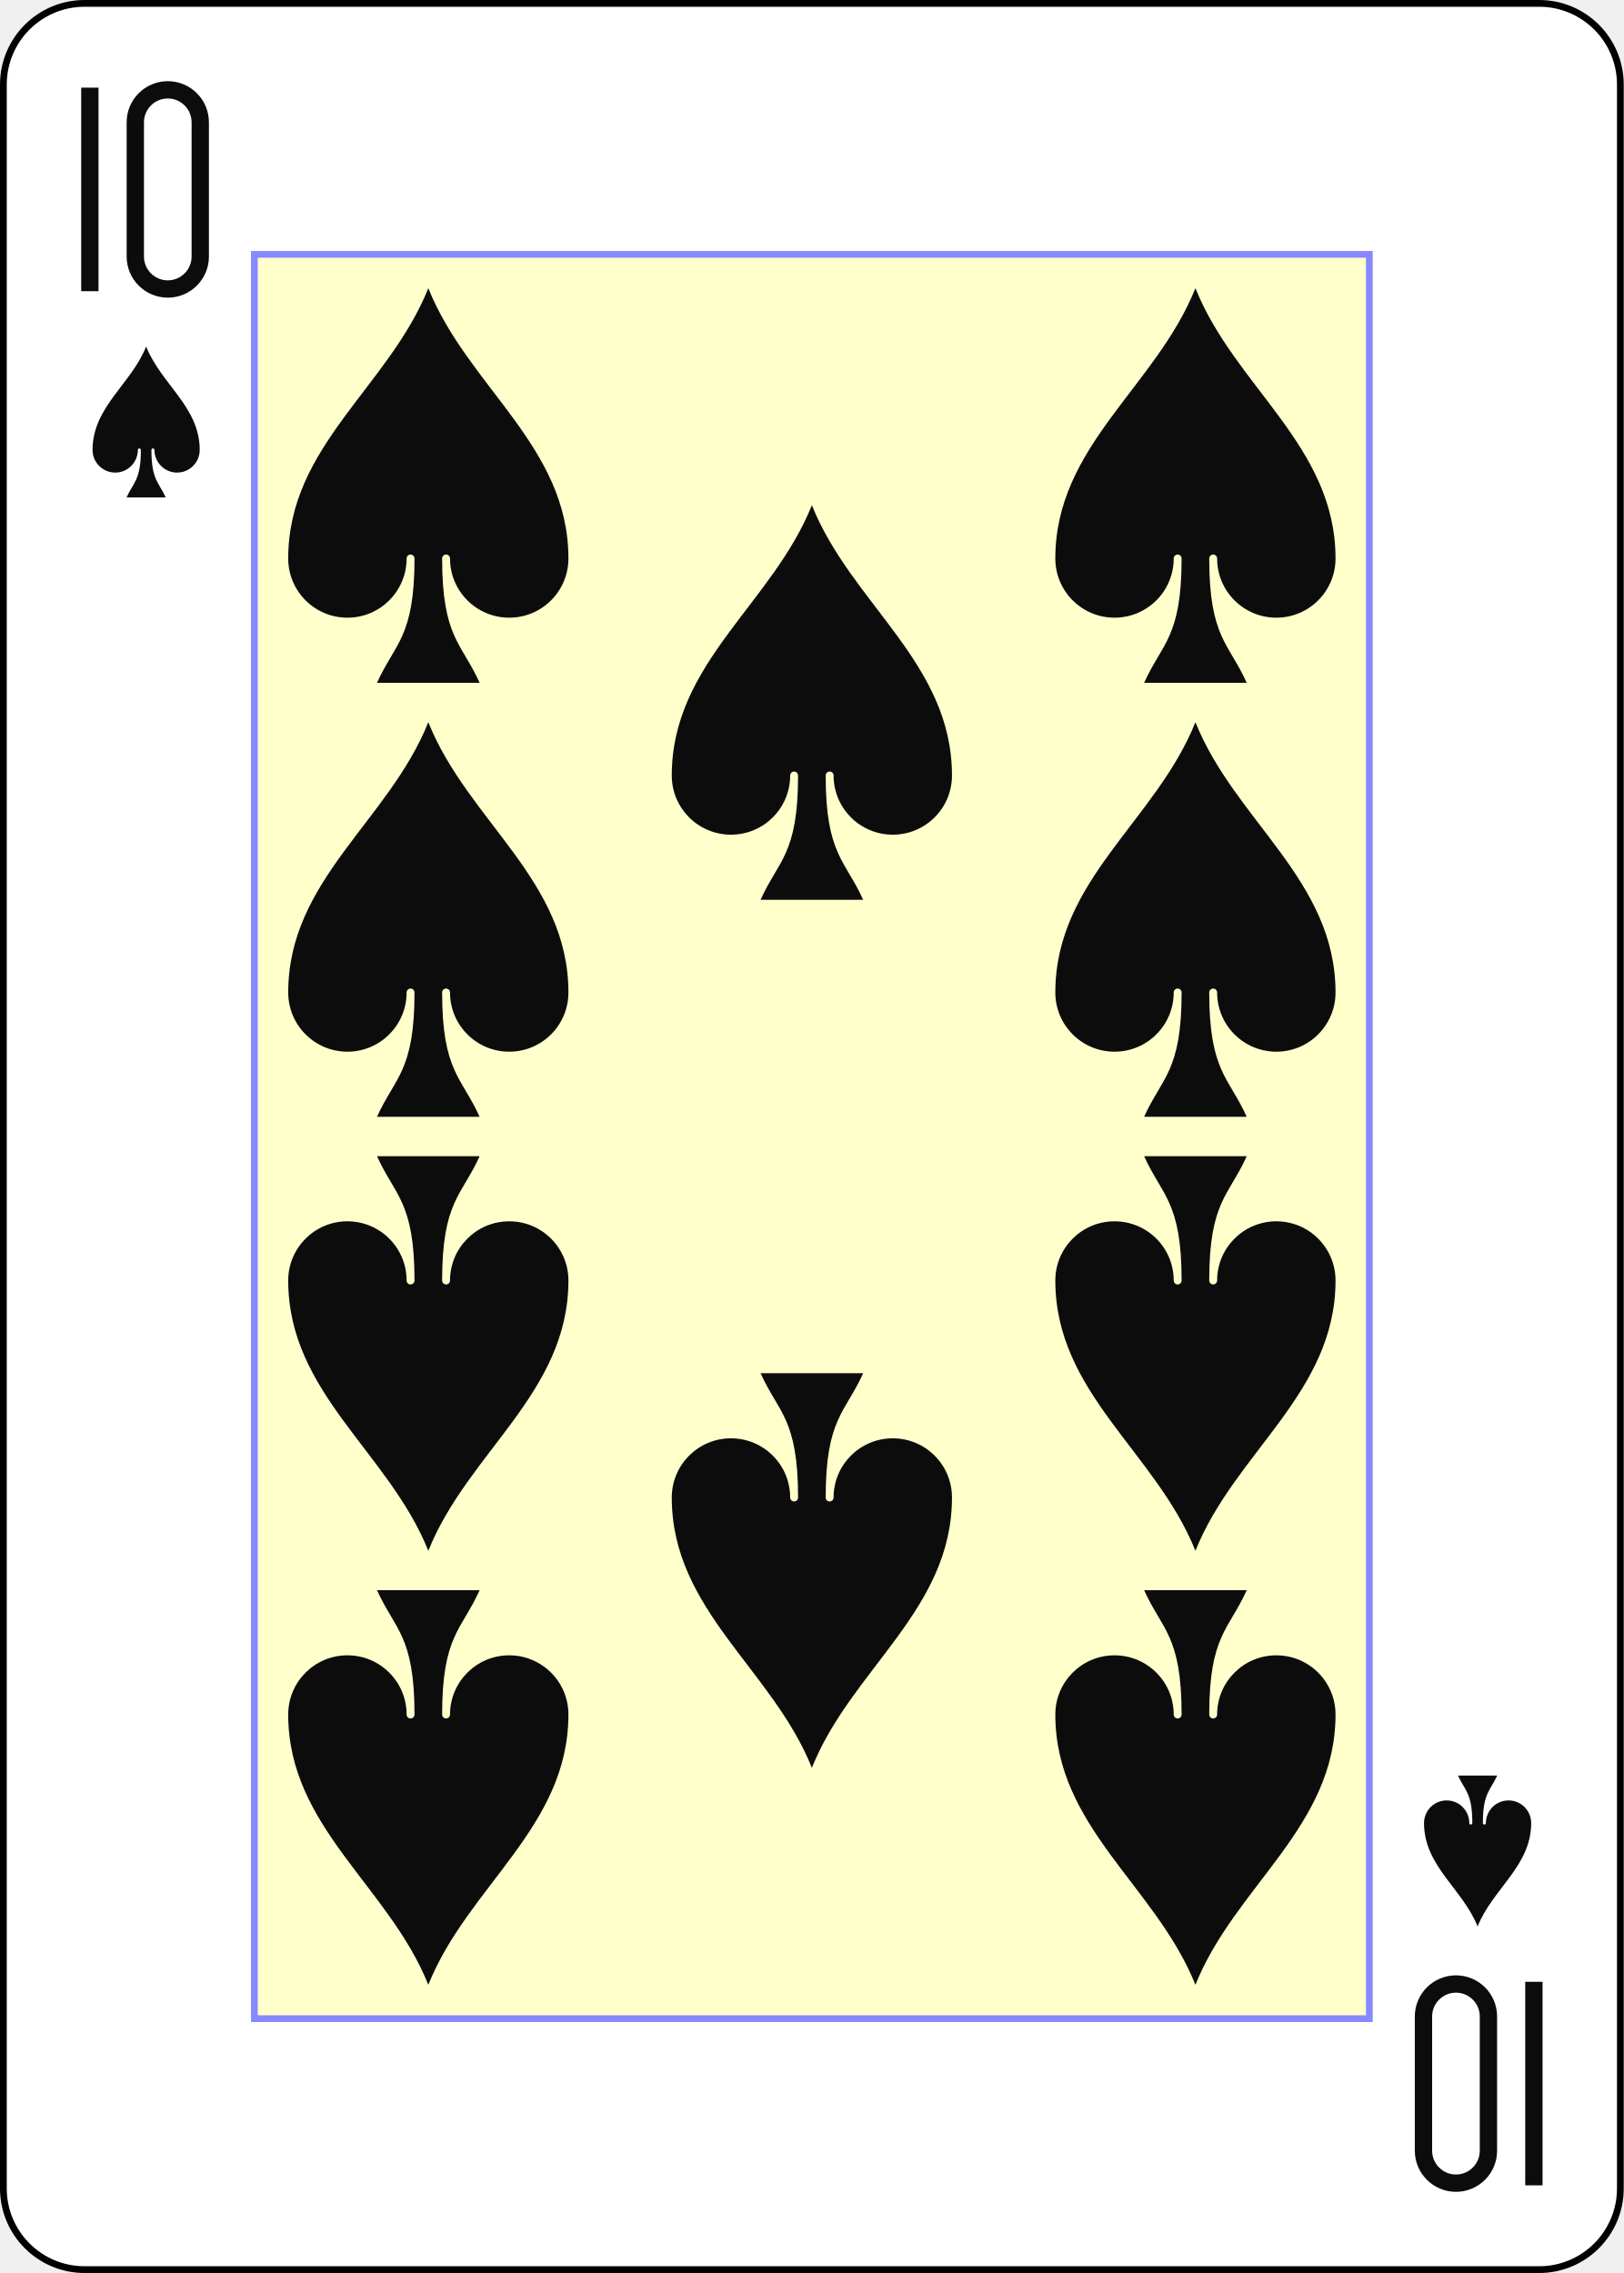
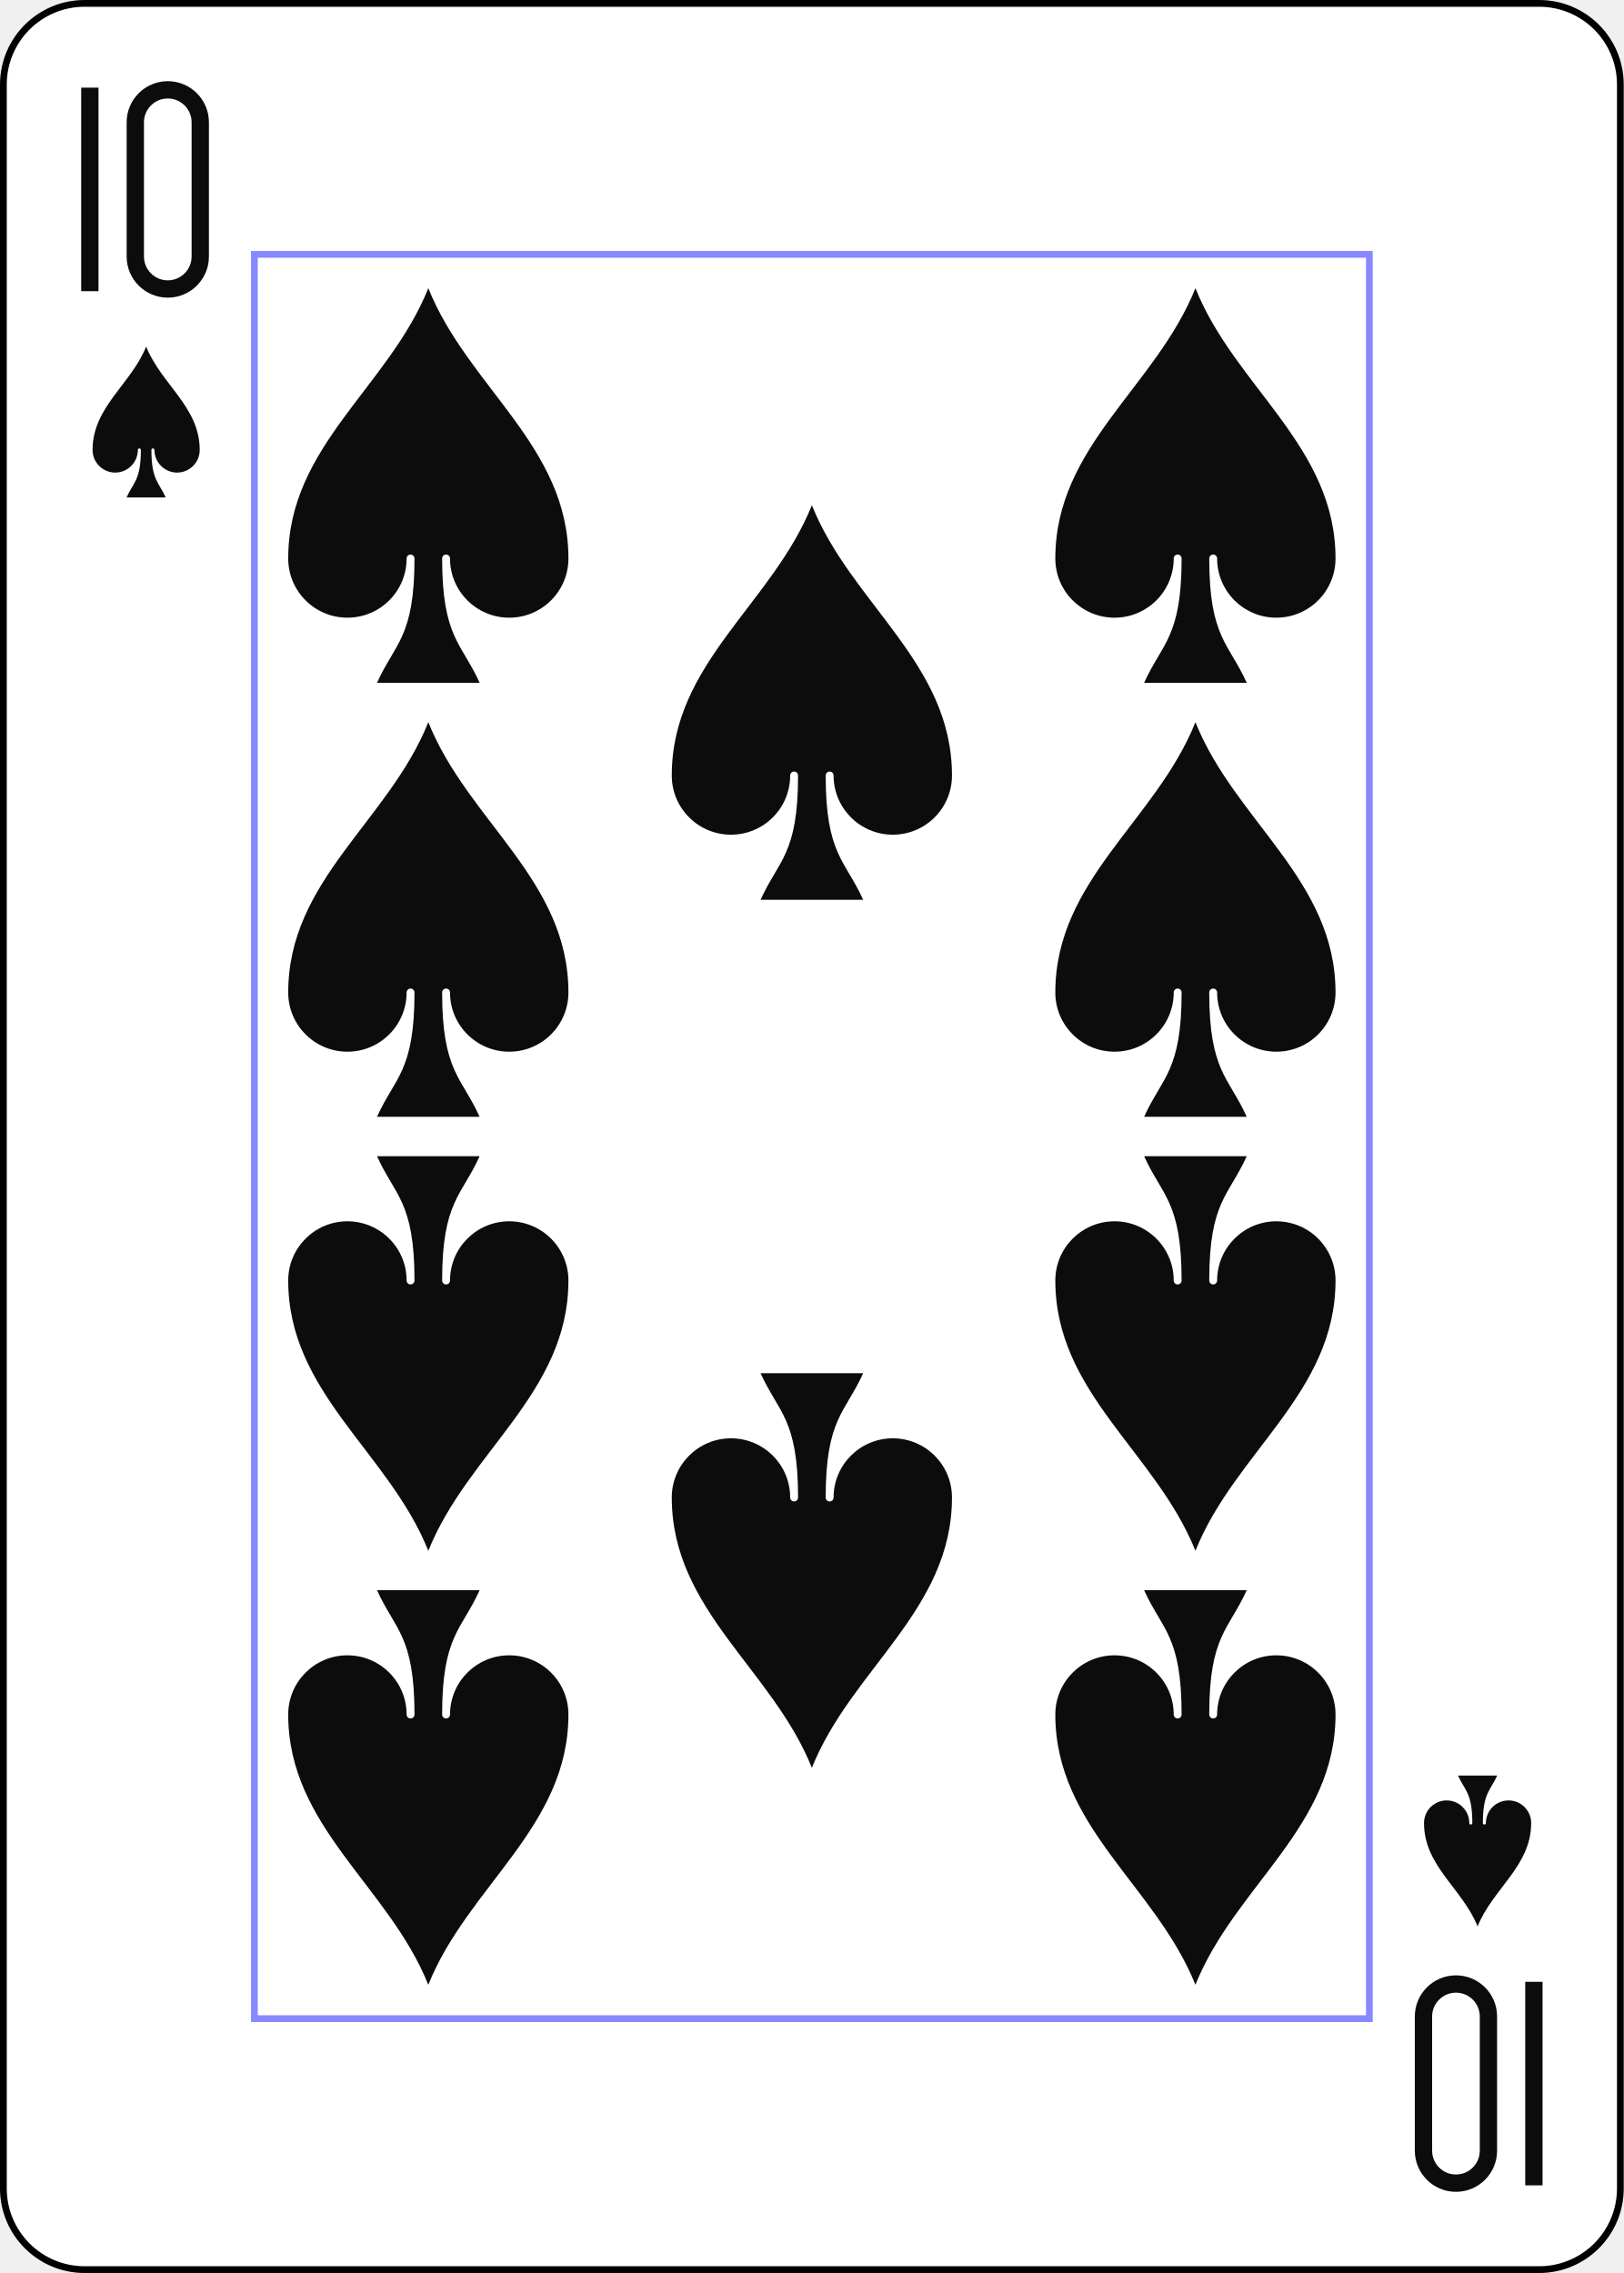
<svg xmlns="http://www.w3.org/2000/svg" xmlns:xlink="http://www.w3.org/1999/xlink" class="card" face="TS" height="3.5in" preserveAspectRatio="none" viewBox="-120 -168 240 336" width="2.5in">
  <defs>
    <symbol id="SST" viewBox="-600 -600 1200 1200" preserveAspectRatio="xMinYMid">
      <path d="M0 -500C100 -250 355 -100 355 185A150 150 0 0 1 55 185A10 10 0 0 0 35 185C35 385 85 400 130 500L-130 500C-85 400 -35 385 -35 185A10 10 0 0 0 -55 185A150 150 0 0 1 -355 185C-355 -100 -100 -250 0 -500Z" fill="#0d0c0c" />
    </symbol>
    <symbol id="VST" viewBox="-500 -500 1000 1000" preserveAspectRatio="xMinYMid">
      <path d="M-260 430L-260 -430M-50 0L-50 -310A150 150 0 0 1 250 -310L250 310A150 150 0 0 1 -50 310Z" stroke="#0d0c0c" stroke-width="80" stroke-linecap="square" stroke-miterlimit="1.5" fill="none" />
    </symbol>
    <rect id="XST" width="164.8" height="260.8" x="-82.4" y="-130.4" />
  </defs>
  <rect width="239" height="335" x="-119.5" y="-167.5" rx="12" ry="12" fill="white" stroke="black" />
-   <use xlink:href="#XST" width="164.8" height="260.8" stroke="#88f" fill="#FFC" />
+   <use xlink:href="#XST" width="164.8" height="260.8" stroke="#88f" fill="white" />
  <use xlink:href="#VST" height="32" width="32" x="-114.4" y="-156" />
  <use xlink:href="#SST" height="26.769" width="26.769" x="-111.784" y="-119" />
  <use xlink:href="#SST" height="70" width="70" x="-91.692" y="-131.234" />
  <use xlink:href="#SST" height="70" width="70" x="21.692" y="-131.234" />
  <use xlink:href="#SST" height="70" width="70" x="-91.692" y="-67.078" />
  <use xlink:href="#SST" height="70" width="70" x="21.692" y="-67.078" />
  <use xlink:href="#SST" height="70" width="70" x="-35" y="-99.156" />
  <g transform="rotate(180)">
    <use xlink:href="#VST" height="32" width="32" x="-114.4" y="-156" />
    <use xlink:href="#SST" height="26.769" width="26.769" x="-111.784" y="-119" />
    <use xlink:href="#SST" height="70" width="70" x="-91.692" y="-131.234" />
    <use xlink:href="#SST" height="70" width="70" x="21.692" y="-131.234" />
    <use xlink:href="#SST" height="70" width="70" x="-91.692" y="-67.078" />
    <use xlink:href="#SST" height="70" width="70" x="21.692" y="-67.078" />
    <use xlink:href="#SST" height="70" width="70" x="-35" y="-99.156" />
  </g>
</svg>
